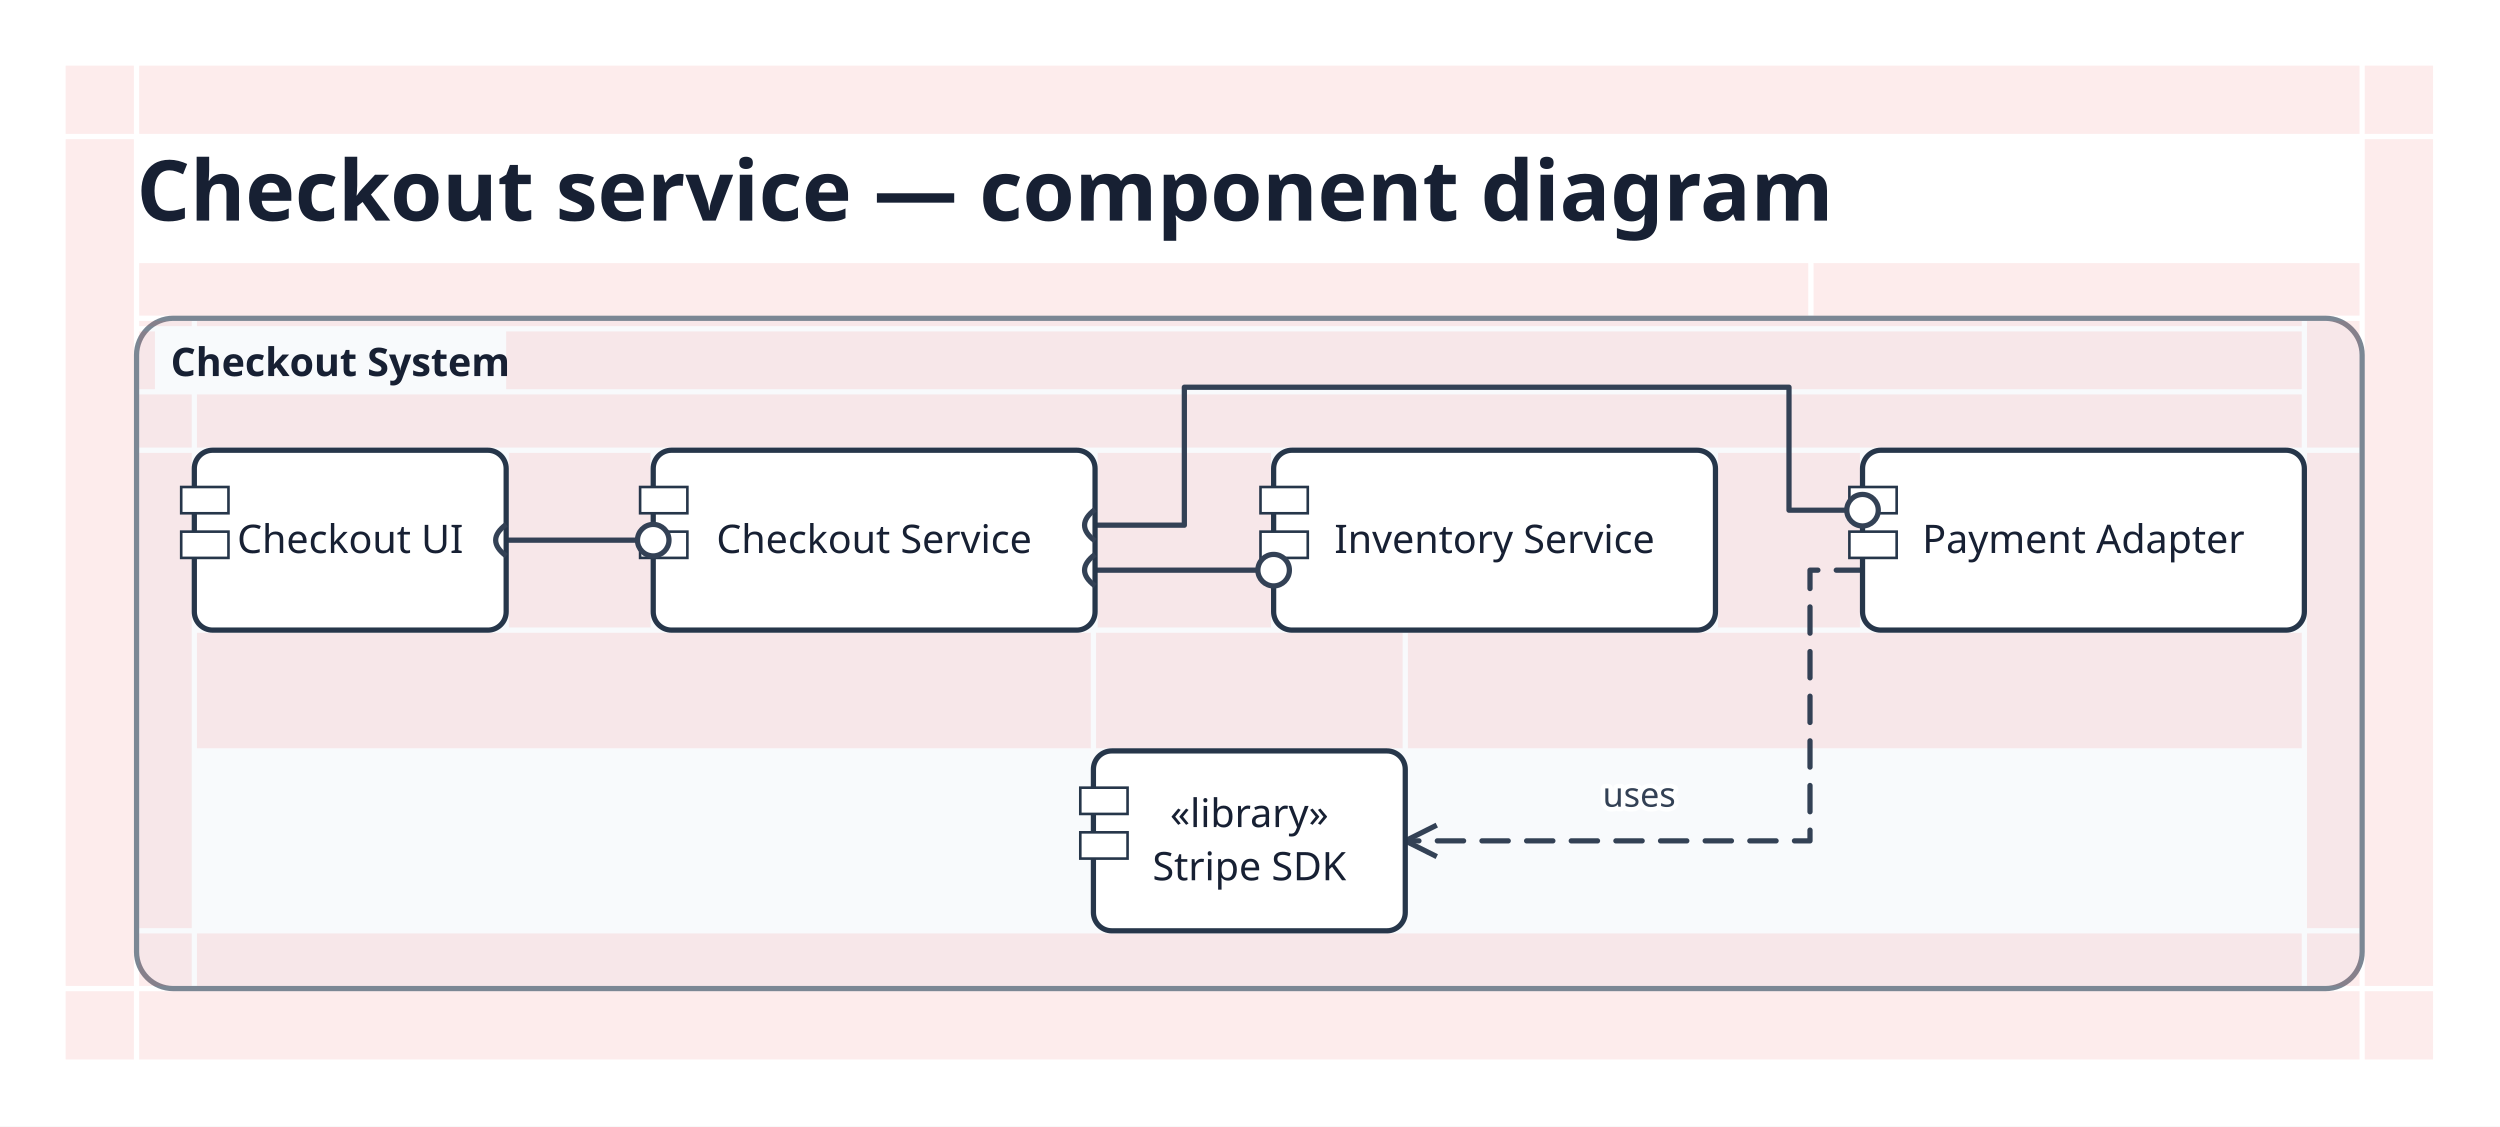
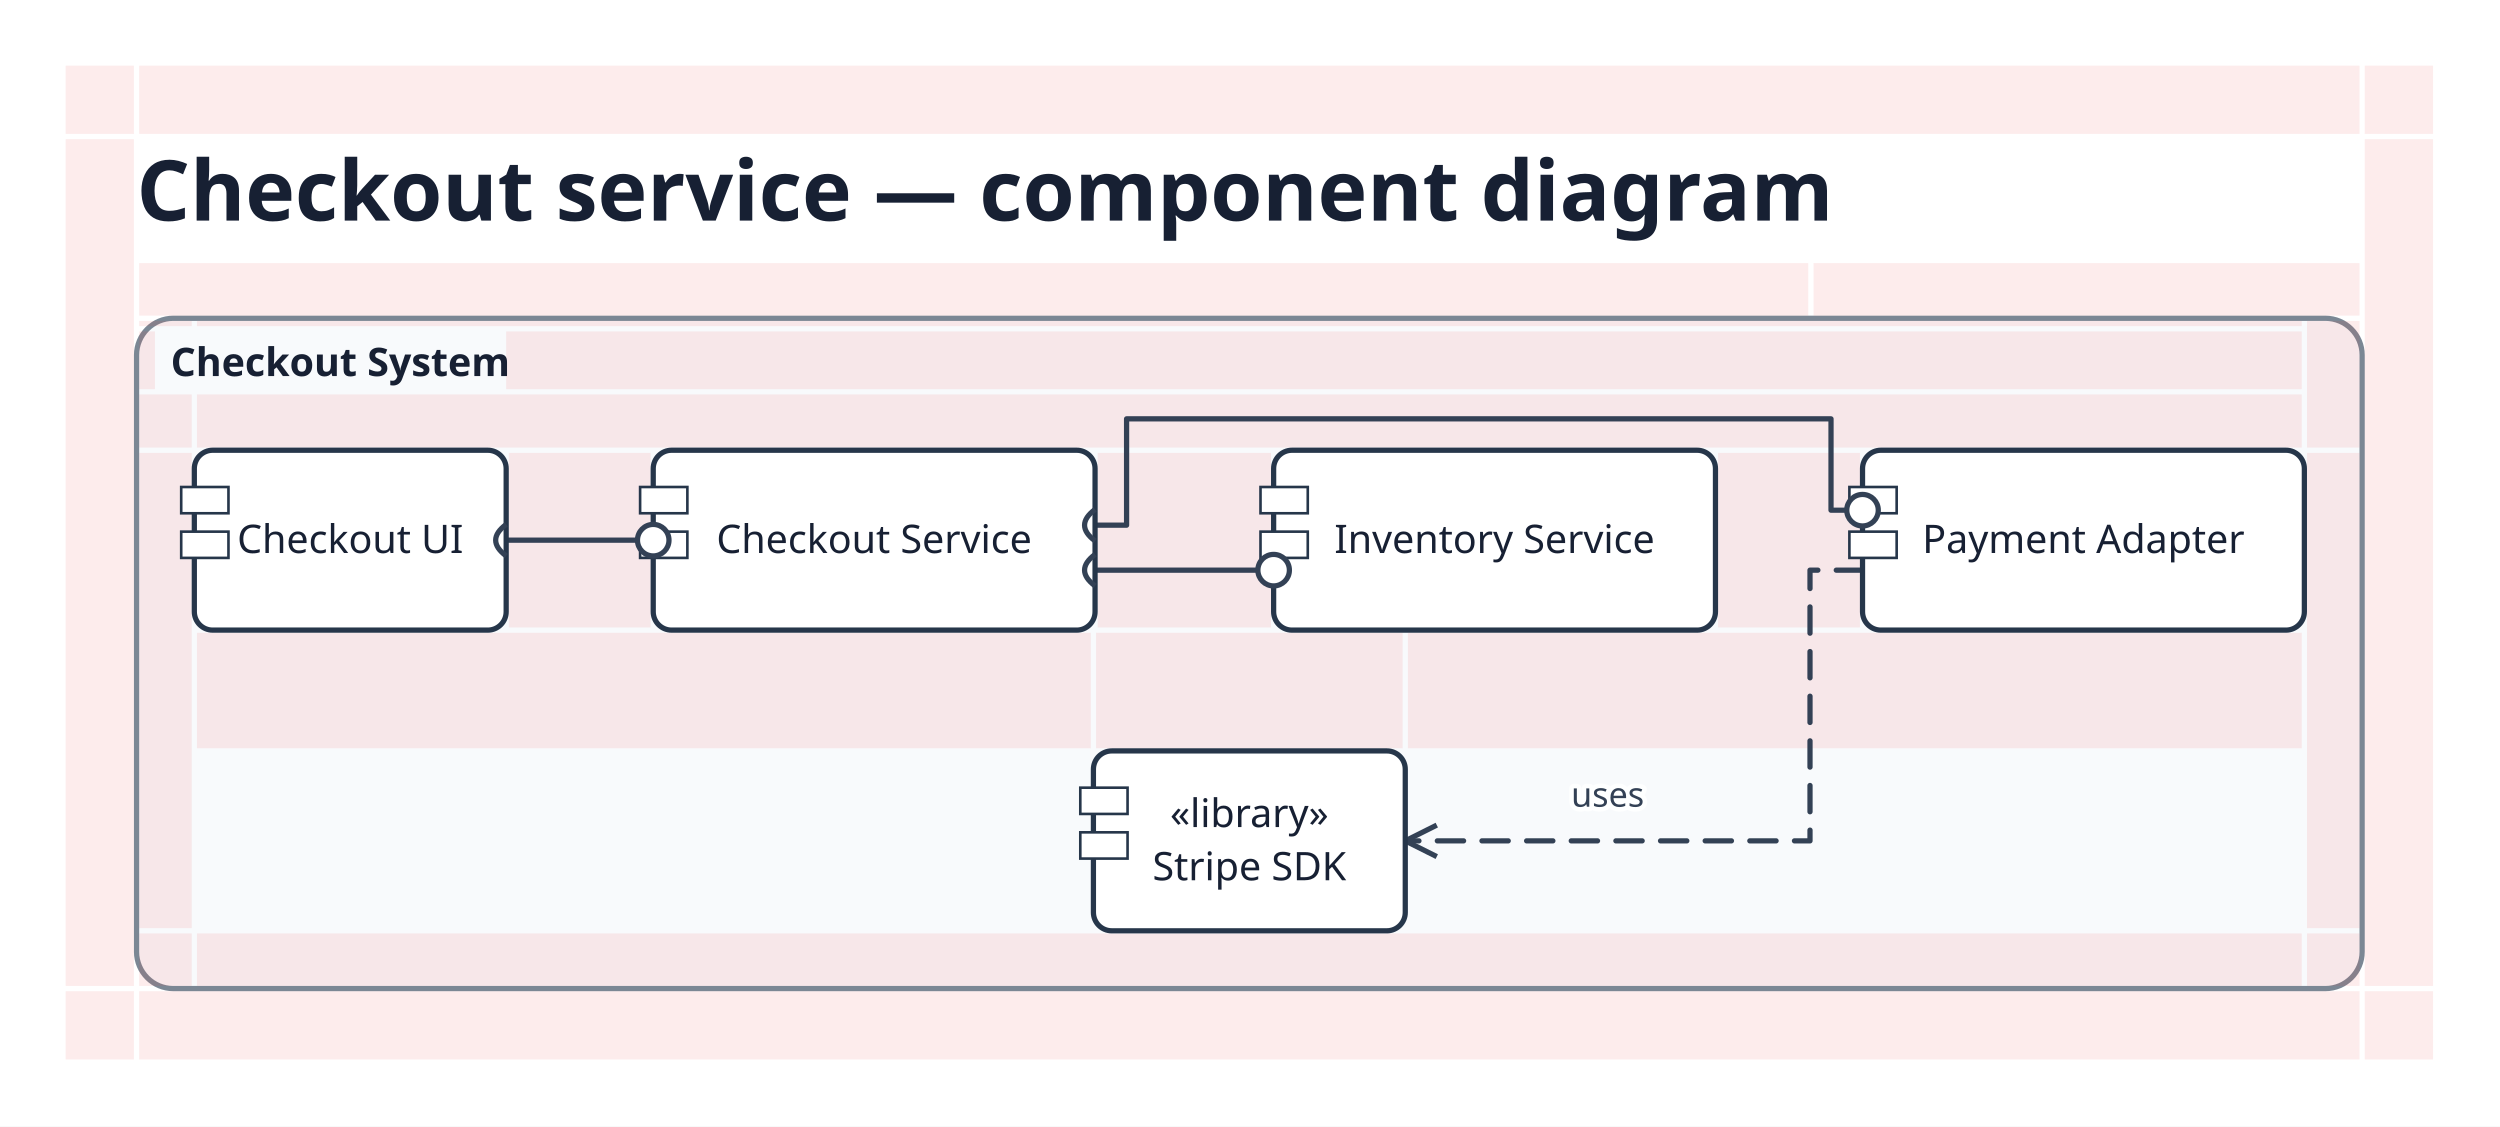
<svg xmlns="http://www.w3.org/2000/svg" width="952" height="429" viewBox="0 0 952 429" role="img" aria-label="uml-component-example">
  <rect width="100%" height="100%" fill="#ffffff" />
  <g id="boundaries">
    <rect x="52" y="121.2" width="847.5" height="255.25" rx="14" fill="#f8fafc" stroke="#7b8794" stroke-width="2" />
  </g>
  <g id="routing-regions">
    <rect data-routing-region="mesh:padding:$root:top" data-region-kind="padding" data-materialized="false" data-authored="false" x="53" y="25" width="845.5" height="26" fill="#ef4444" fill-opacity="0.1" />
    <rect data-routing-region="mesh:padding:$root:right" data-region-kind="padding" data-materialized="false" data-authored="false" x="900.5" y="53" width="26" height="322.45" fill="#ef4444" fill-opacity="0.1" />
    <rect data-routing-region="mesh:padding:$root:bottom" data-region-kind="padding" data-materialized="false" data-authored="false" x="53" y="377.45" width="845.5" height="26" fill="#ef4444" fill-opacity="0.1" />
    <rect data-routing-region="mesh:padding:$root:left" data-region-kind="padding" data-materialized="false" data-authored="false" x="25" y="53" width="26" height="322.45" fill="#ef4444" fill-opacity="0.1" />
    <rect data-routing-region="mesh:corner:$root:top-left" data-region-kind="corner" data-materialized="true" data-authored="false" x="25" y="25" width="26" height="26" fill="#ef4444" fill-opacity="0.1" />
    <rect data-routing-region="mesh:corner:$root:top-right" data-region-kind="corner" data-materialized="true" data-authored="false" x="900.5" y="25" width="26" height="26" fill="#ef4444" fill-opacity="0.1" />
    <rect data-routing-region="mesh:corner:$root:bottom-right" data-region-kind="corner" data-materialized="true" data-authored="false" x="900.5" y="377.45" width="26" height="26" fill="#ef4444" fill-opacity="0.1" />
    <rect data-routing-region="mesh:corner:$root:bottom-left" data-region-kind="corner" data-materialized="true" data-authored="false" x="25" y="377.45" width="26" height="26" fill="#ef4444" fill-opacity="0.1" />
    <rect data-routing-region="mesh:gap:$root:0" data-region-kind="gap" data-materialized="false" data-authored="false" x="53" y="100.2" width="635.6" height="20" fill="#ef4444" fill-opacity="0.1" />
    <rect data-routing-region="mesh:gap:$root:0:access-0" data-region-kind="gap" data-materialized="false" data-authored="false" x="690.6" y="100.2" width="207.9" height="20" fill="#ef4444" fill-opacity="0.1" />
    <rect data-routing-region="mesh:padding:checkout-system:top:part-0" data-region-kind="padding" data-materialized="false" data-authored="false" x="75" y="122.2" width="801.5" height="2" fill="#ef4444" fill-opacity="0.1" />
    <rect data-routing-region="mesh:padding:checkout-system:top:part-1" data-region-kind="padding" data-materialized="false" data-authored="false" x="75" y="150.2" width="801.5" height="20.25" fill="#ef4444" fill-opacity="0.1" />
    <rect data-routing-region="mesh:padding:checkout-system:top:part-2" data-region-kind="padding" data-materialized="false" data-authored="false" x="192.75" y="126.2" width="683.75" height="22" fill="#ef4444" fill-opacity="0.1" />
    <rect data-routing-region="mesh:padding:checkout-system:right" data-region-kind="padding" data-materialized="false" data-authored="false" x="878.5" y="172.45" width="20" height="181" fill="#ef4444" fill-opacity="0.1" />
    <rect data-routing-region="mesh:padding:checkout-system:bottom" data-region-kind="padding" data-materialized="false" data-authored="false" x="75" y="355.45" width="801.5" height="20" fill="#ef4444" fill-opacity="0.1" />
    <rect data-routing-region="mesh:padding:checkout-system:left" data-region-kind="padding" data-materialized="false" data-authored="false" x="53" y="172.45" width="20" height="181" fill="#ef4444" fill-opacity="0.1" />
    <rect data-routing-region="mesh:corner:checkout-system:top-left:part-0" data-region-kind="corner" data-materialized="true" data-authored="false" x="53" y="122.2" width="20" height="2" fill="#ef4444" fill-opacity="0.1" />
    <rect data-routing-region="mesh:corner:checkout-system:top-left:part-1" data-region-kind="corner" data-materialized="true" data-authored="false" x="53" y="150.2" width="20" height="20.25" fill="#ef4444" fill-opacity="0.1" />
    <rect data-routing-region="mesh:corner:checkout-system:top-left:part-2" data-region-kind="corner" data-materialized="true" data-authored="false" x="53" y="126.2" width="6" height="22" fill="#ef4444" fill-opacity="0.1" />
    <rect data-routing-region="mesh:corner:checkout-system:top-right" data-region-kind="corner" data-materialized="true" data-authored="false" x="878.5" y="122.2" width="20" height="48.25" fill="#ef4444" fill-opacity="0.1" />
    <rect data-routing-region="mesh:corner:checkout-system:bottom-right" data-region-kind="corner" data-materialized="true" data-authored="false" x="878.5" y="355.45" width="20" height="20" fill="#ef4444" fill-opacity="0.1" />
    <rect data-routing-region="mesh:corner:checkout-system:bottom-left" data-region-kind="corner" data-materialized="true" data-authored="false" x="53" y="355.45" width="20" height="20" fill="#ef4444" fill-opacity="0.1" />
    <rect data-routing-region="mesh:gap:checkout-system:0" data-region-kind="gap" data-materialized="true" data-authored="false" x="417.375" y="240.95" width="116.75" height="44" fill="#ef4444" fill-opacity="0.1" />
    <rect data-routing-region="mesh:gap:checkout-system:0:access-0" data-region-kind="gap" data-materialized="false" data-authored="false" x="75" y="240.95" width="340.375" height="44" fill="#ef4444" fill-opacity="0.1" />
    <rect data-routing-region="mesh:gap:checkout-system:0:access-1" data-region-kind="gap" data-materialized="false" data-authored="false" x="536.125" y="240.95" width="340.375" height="44" fill="#ef4444" fill-opacity="0.1" />
    <rect data-routing-region="mesh:gap:checkout-system/components:0" data-region-kind="gap" data-materialized="true" data-authored="false" x="193.75" y="172.45" width="54" height="66.5" fill="#ef4444" fill-opacity="0.1" />
    <rect data-routing-region="mesh:gap:checkout-system/components:1" data-region-kind="gap" data-materialized="true" data-authored="false" x="418" y="172.45" width="66" height="66.5" fill="#ef4444" fill-opacity="0.1" />
    <rect data-routing-region="mesh:gap:checkout-system/components:2" data-region-kind="gap" data-materialized="true" data-authored="false" x="654.25" y="172.45" width="54" height="66.5" fill="#ef4444" fill-opacity="0.1" />
  </g>
  <g id="sharing-debug" />
  <g id="corridor-dividers" />
  <g id="lines">
    <g data-line="web-checkout">
      <polyline points="192.75,205.7 248.75,205.7" fill="none" stroke="#334155" stroke-width="2" stroke-linejoin="round" stroke-linecap="round" />
    </g>
    <g data-line="checkout-inventory">
      <polyline points="417,217.117 485,217.117" fill="none" stroke="#334155" stroke-width="2" stroke-linejoin="round" stroke-linecap="round" />
    </g>
    <g data-line="checkout-payment">
-       <polyline points="417,199.992 451,199.992 451,147.45 681.25,147.45 681.25,194.283 709.25,194.283" fill="none" stroke="#334155" stroke-width="2" stroke-linejoin="round" stroke-linecap="round" />
+       <polyline points="417,199.992 429,199.992 429,159.5 697.25,159.5 697.25,194.283 709.25,194.283" fill="none" stroke="#334155" stroke-width="2" stroke-linejoin="round" stroke-linecap="round" />
    </g>
    <g data-line="payment-sdk">
-       <polyline points="709.25,217.117 689.25,217.117 689.25,320.2 559.125,320.2 535.125,320.2" fill="none" stroke="#334155" stroke-width="2" stroke-linejoin="round" stroke-linecap="round" stroke-dasharray="10 7" />
+       <polyline points="709.25,217.117 689.25,217.117 689.25,320.2 535.125,320.2" fill="none" stroke="#334155" stroke-width="2" stroke-linejoin="round" stroke-linecap="round" stroke-dasharray="10 7" />
      <path d="M 547.125 314.2 L 535.125 320.2 L 547.125 326.2" fill="none" stroke="#334155" stroke-width="2" stroke-linejoin="round" />
    </g>
  </g>
  <g id="objects">
    <g>
      <rect x="74" y="171.45" width="118.75" height="68.5" rx="7" fill="#ffffff" stroke="#26364a" stroke-width="2" />
      <rect x="69" y="185.45" width="18" height="10" fill="white" stroke="#26364a" />
      <rect x="69" y="202.45" width="18" height="10" fill="white" stroke="#26364a" />
    </g>
    <g>
      <rect x="248.75" y="171.45" width="168.25" height="68.5" rx="7" fill="#ffffff" stroke="#26364a" stroke-width="2" />
      <rect x="243.75" y="185.45" width="18" height="10" fill="white" stroke="#26364a" />
      <rect x="243.75" y="202.45" width="18" height="10" fill="white" stroke="#26364a" />
    </g>
    <g>
      <rect x="485" y="171.45" width="168.25" height="68.5" rx="7" fill="#ffffff" stroke="#26364a" stroke-width="2" />
      <rect x="480" y="185.45" width="18" height="10" fill="white" stroke="#26364a" />
      <rect x="480" y="202.45" width="18" height="10" fill="white" stroke="#26364a" />
    </g>
    <g>
      <rect x="709.25" y="171.45" width="168.25" height="68.5" rx="7" fill="#ffffff" stroke="#26364a" stroke-width="2" />
      <rect x="704.25" y="185.45" width="18" height="10" fill="white" stroke="#26364a" />
      <rect x="704.25" y="202.45" width="18" height="10" fill="white" stroke="#26364a" />
    </g>
    <g>
      <rect x="416.375" y="285.95" width="118.75" height="68.5" rx="7" fill="#ffffff" stroke="#26364a" stroke-width="2" />
      <rect x="411.375" y="299.95" width="18" height="10" fill="white" stroke="#26364a" />
      <rect x="411.375" y="316.95" width="18" height="10" fill="white" stroke="#26364a" />
    </g>
  </g>
  <g id="ports">
    <path data-port-marker="required-interface" d="M 192.75 211.7 Q 184.75 205.7 192.75 199.7" fill="none" stroke="#334155" stroke-width="2" />
    <circle data-port-marker="provided-interface" cx="248.75" cy="205.7" r="6" fill="#ffffff" stroke="#334155" stroke-width="2" />
    <path data-port-marker="required-interface" d="M 417 223.117 Q 409 217.117 417 211.117" fill="none" stroke="#334155" stroke-width="2" />
    <path data-port-marker="required-interface" d="M 417 205.992 Q 409 199.992 417 193.992" fill="none" stroke="#334155" stroke-width="2" />
    <circle data-port-marker="provided-interface" cx="485" cy="217.117" r="6" fill="#ffffff" stroke="#334155" stroke-width="2" />
    <circle data-port-marker="provided-interface" cx="709.25" cy="194.283" r="6" fill="#ffffff" stroke="#334155" stroke-width="2" />
  </g>
  <g id="text">
    <text x="52" y="84" text-anchor="start" fill="#172033" font-family="ui-rounded, 'Comic Sans MS', sans-serif" font-size="32" font-weight="700">Checkout service — component diagram</text>
    <text x="65" y="143.2" text-anchor="start" fill="#172033" font-family="ui-rounded, 'Comic Sans MS', sans-serif" font-size="15" font-weight="700">Checkout System</text>
    <text x="133.375" y="210.575" text-anchor="middle" fill="#172033" font-family="ui-rounded, 'Comic Sans MS', sans-serif" font-size="15" font-weight="450">Checkout UI</text>
    <text x="332.875" y="210.575" text-anchor="middle" fill="#172033" font-family="ui-rounded, 'Comic Sans MS', sans-serif" font-size="15" font-weight="450">Checkout Service</text>
    <text x="569.125" y="210.575" text-anchor="middle" fill="#172033" font-family="ui-rounded, 'Comic Sans MS', sans-serif" font-size="15" font-weight="450">Inventory Service</text>
    <text x="793.375" y="210.575" text-anchor="middle" fill="#172033" font-family="ui-rounded, 'Comic Sans MS', sans-serif" font-size="15" font-weight="450">Payment Adapter</text>
    <text x="475.75" y="314.95" text-anchor="middle" fill="#172033" font-family="ui-rounded, 'Comic Sans MS', sans-serif" font-size="15" font-weight="450">«library»</text>
    <text x="475.75" y="335.2" text-anchor="middle" fill="#172033" font-family="ui-rounded, 'Comic Sans MS', sans-serif" font-size="15" font-weight="450">Stripe SDK</text>
    <g data-line-label="payment-sdk">
-       <text x="624.188" y="307.2" text-anchor="middle" font-family="ui-rounded, sans-serif" font-size="13" fill="#334155" stroke="#ffffff" stroke-opacity=".92" stroke-width="3.5" stroke-linejoin="round" paint-order="stroke fill">uses</text>
+       <text x="612.188" y="307.2" text-anchor="middle" font-family="ui-rounded, sans-serif" font-size="13" fill="#334155" stroke="#ffffff" stroke-opacity=".92" stroke-width="3.5" stroke-linejoin="round" paint-order="stroke fill">uses</text>
    </g>
  </g>
</svg>
